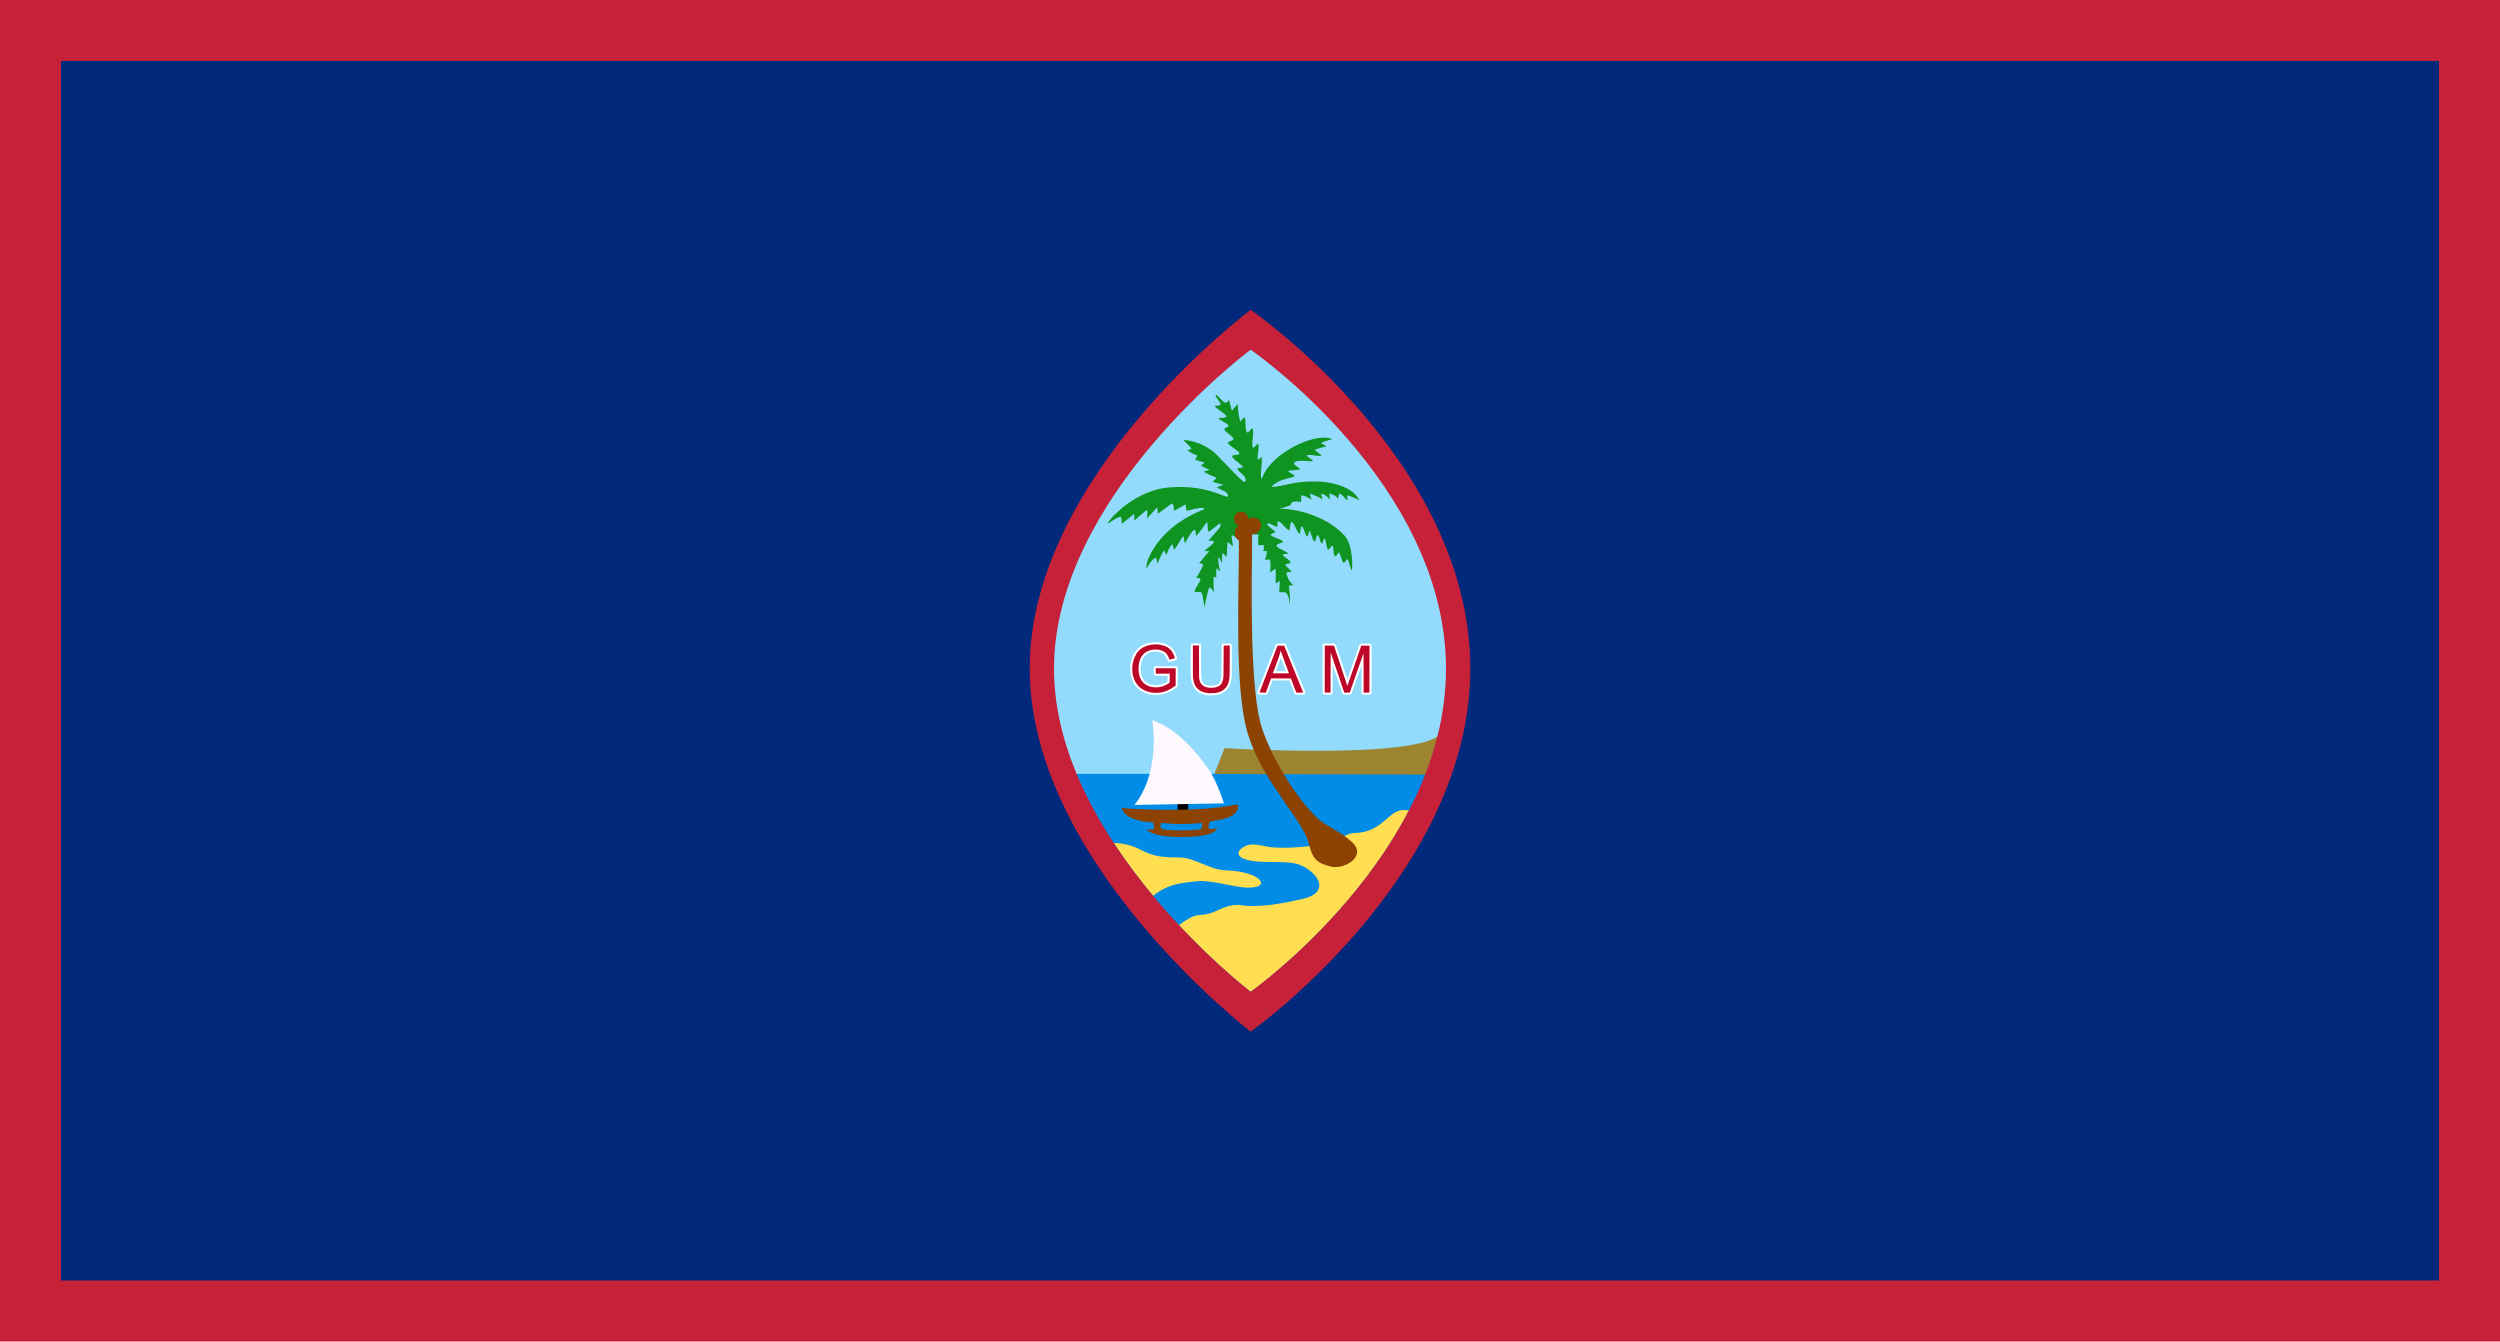
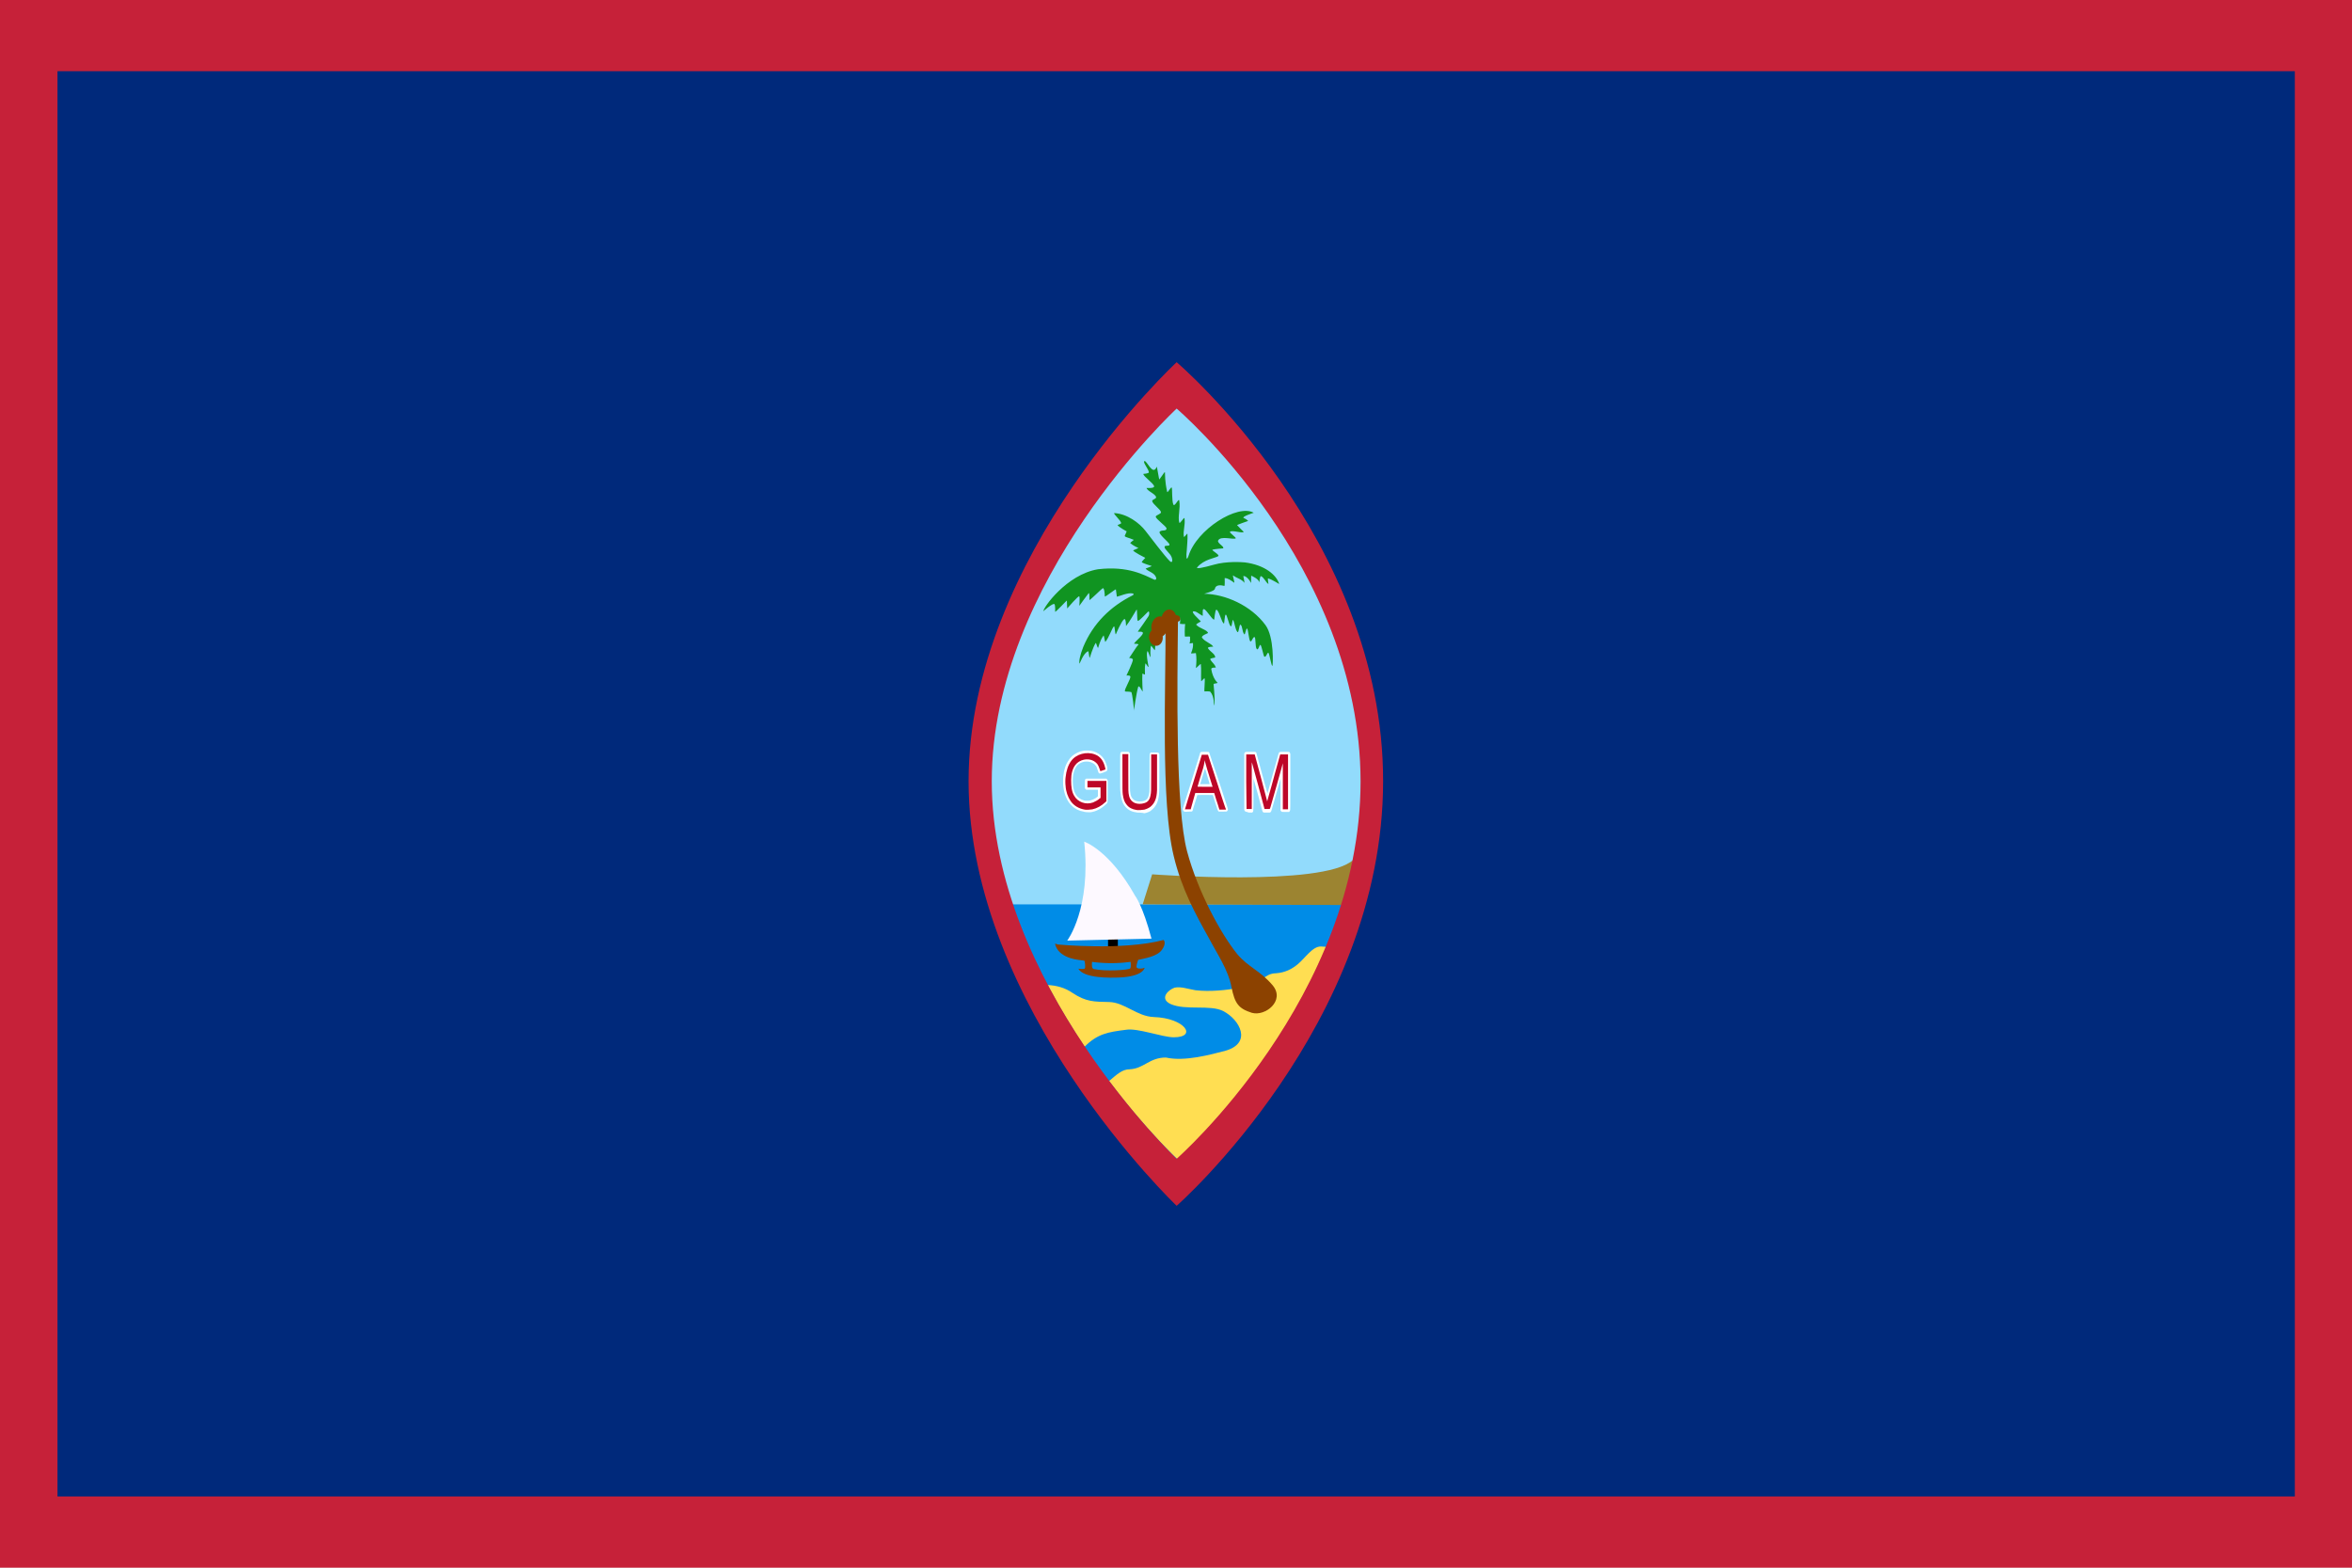
- <svg xmlns="http://www.w3.org/2000/svg" clip-rule="evenodd" fill-rule="evenodd" image-rendering="optimizeQuality" shape-rendering="geometricPrecision" text-rendering="geometricPrecision" viewBox="0 0 216958.34 116416.66">
-   <path d="M0-.005h216958.33V116416.66H0z" fill="#c62139" />
-   <path d="M5291.666 5291.667h206375v105833.331h-206375z" fill="#00297b" />
-   <path d="M108537.167 28617.296s-18122.53 14420.028-18122.53 29399.058c0 14981.029 18122.541 29783.057 18122.541 29783.057s18006.53-13724.025 18006.53-29783.057c0-16057.03-18006.54-29399.058-18006.54-29399.058z" fill="#92dbfc" />
-   <path d="M92419.719 67159.562c4716.233 11327.588 16117.447 20639.81 16117.447 20639.81s11603.943-8844.17 16181.373-20640.687" fill="#008ce7" />
-   <path d="M124781.681 63890.343c-2794.003 1999.002-18515.022 1039-18515.022 1039l-879.002 2238.004 18719.024 57.999c78-306.998 265-672 330-982.002z" fill="#9c8431" />
-   <path d="M96651.642 73153.356c796.01 26.008 1589.01 193.997 2301.011 576 1273 668 2011.001 662.999 3383 683.999 1436.002 21.987 2563.004 1079.003 4115.006 1123.003 2859.004 80 4061.005 1500.001 1838.002 1499.001-1050.002-1.059-3301.004-706.001-4389.006-558.001-1654.002 168-2610 294.002-3834.001 1267.003-1166.001-1400.001-2332.002-2940.004-3414.012-4591.005zm5656.011 7128.008c709.002-485.002 1197.002-864.002 1885.002-885.002 1337.002-41 1793.003-868 3338.005-867 1756.003 322 4136.005-211 5529.007-520.002 2473.004-570 1300.002-2300.004-197-2928.003-1210.002-518.001-3478.004-26.009-4885.006-540.001-1065.002-416-187-1079.001 386-1220.001 578-106 1198.002 85 1917.002 201.999 1284.002 113.001 2897.004-7.011 4025.006-182 2331.002-356.998 2235.001-1041 3360.005-1057.002 821-38 1446.002-281.998 2006-682.001 658.002-439 1343.003-1340.002 2139.004-1304l468.002 20.003c-4916.007 9510.012-13745.019 15753.018-13745.019 15753.018s-2853.004-2184.001-6226.008-5790.005z" fill="#ffde52" />
-   <path d="M113608.667 73315.355c305.001 1180.003 628.002 1581.003 1868.003 1884.001 1224.002 303.001 3094.003-887 1935.004-2042.003-1103.004-1074-2265.005-1349-3253.005-2316.003-1533.002-1520-3636.006-4662.006-4635.006-7633.01-1093.002-3248.003-903.002-12392.016-854.002-17024.022 1.006-54 133-86 148-108 71-102 139 33 28.001-646-29-174-167-354-166-530 1.005-314.002-1084.001 343-1370.003 903-65 128 208.001 493 208.001 565 37 4444.006-441 13218.017 739 17190.024 730.001 2459.003 2062.003 4358.006 3268.005 6115.007 723.001 1126.001 1769.002 2341.003 2084.002 3642.006z" fill="#8c4200" />
-   <g fill-rule="nonzero">
-     <path d="M100086.654 60304.335c-14-2.117-69-8.996-122-16.007-377-46-780-204.999-1075.001-425-420-313-698-814.002-791-1429.003-26.01-172-25.01-615 1-784 74-474.999 248-894.002 498-1200 74-90.001 216-228.002 303-293.002 205-156 470-278.002 749-346 200-50 323-65 563-72 334.001-7.99 569.001 22.013 833.001 110 338 111.002 600.005 291 785.005 537.002 125 165.999 287 534.998 310 705.001 12 92.998-25.001 162-107 196.998-26.001 11.006-156 50.001-290 86-269.004 72.002-307.004 74.002-367.004 23.998-40-33.999-54-60-89-169-16-46-55-139.999-88-207-51-102.999-72-134-141-203-69-69.999-99-90.999-202-141-228-111.001-484.001-149-779.001-113.001-216 26.008-450 114.001-597 225.001-327 246-509.001 732-490 1306.001 25 783 357 1214.002 1040 1351.003 131 26.008 417 26.008 557 0 204-38 503-155.001 672-263.001l61-38v-249l1.01-250.002-539-3.995-539-3.996-34-23.997c-19-13.997-45-40-58-59-24-33-24-38.002-24-331.002 1-293 1-298 25-331 13-18.996 40-45 59-58.001l34-25.003 923 2.117 924 2.117 33 23.997c19 12.99 45 42 59 64l24.001 39.003 2.01 765c2.011 815 0 848-49 907-13.999 17.013-78 69-141 115.002-436 320.998-900 511.998-1377 567-123.001 13.996-481.001 18.996-557.001 7.99zm4829.003 41.003c-483-37.002-848.002-181.002-1114.002-438.002-262-253-392-570-450-1098-17-147-18-302.002-17-1496.004 2.01-1286 3-1334 23-1373 11.002-22.014 37-53.002 57-69l38-28.002 317.001-2.99c306-2.116 319-2.116 364 20.003 28 13.996 56 39.002 71 62l24.001 39.003 4 1380c3.001 1216.003 5.001 1393.001 20 1489.002 40 250 80 343.002 197 460 147 146 300 200.002 590 210 267.002 7.99 450.002-22.013 607.002-99 181-88 263-226.998 325-544.999 23-120.002 23-139.002 32-1501.004 9.001-1543 2.011-1415 85-1478l39-29h330.002c368 1.057 357-1.059 416 76.999l30 39 1.005 1238.001c1.006 1242.003-5 1502.003-38 1736.005-71 497.998-236 812.998-554 1059-107 82.999-151 111-256.001 162.999-161 81-347 136.001-558 166-110 16.007-471.001 27-583.001 18.996zm4322.006-67.001c-14-2.99-45-26.008-70-50-51-51.002-65-98-50-162 18.998-79.002 1583.001-4115.006 1608.001-4147.005 49-66 63-68 429-67 366.001 0 380.001 2.99 430.001 68 12.999 18.998 401.001 958.001 862.002 2089 732 1797.004 837 2062.003 837 2110.004 0 60.999-24 103-81 144-34 23.997-35 23.997-401 22.991h-367l-40-30.998c-51-39-50-35.002-287.002-655-108-283.001-201-523.002-207-533-9-17.992-55-18.997-735-20.003-681.002-1.058-726.002 0-733 17.013-4.002 10-96.002 261.998-205.002 559.998-108 297-206 556.001-218 575.001-11.999 18.997-37 45-55 58.002-33 23.997-39 23.997-363 25.003-181 1.058-340-1.058-354-3.995zm2343.002-2066.003c-15.999-45-404-1083-414-1108-4-11.008-9.001-6.007-17 16.006-18 54.001-415 1113.002-420 1122.001-3 3.995 191 7.99 430 8.996h436.001zm3314.005 2062.003c-46-13.997-96-67-109-116.002-7.002-27.998-9.002-713-4.001-2121.001l7.001-2079.002 28-38c56-73 51-72 552-71 417 1.057 452 2.115 487.002 20.001 20.002 11.007 46.998 35 58.999 53 11.986 17.013 244.999 702 517.001 1520.003 273 818.002 498 1488.002 501 1488.002 2.99 0 235-665.002 516-1477.003 319.002-924 521-1493 538.003-1519 56-81 50.998-80 510-79 390.999 0 408.999 1.058 446 22.013 21.009 11.985 49.999 40 65 61l26.01 40-2.99 2091.003c-3.995 1971-5.001 2093.001-22.992 2125.002-10.002 17.992-36.002 46.998-58.002 63l-39 29.998-319-1.058c-316 0-319 0-353-25.003-18.997-12.99-45-39.002-58.002-58.002l-25.003-33.999-2.99-1200.002-2.99-1199-55.999 158.999c-31 88-221.001 632-422.002 1209-353 1011.003-368 1052.003-409 1094.003-25.002 26.01-56 46-77 50.001-20.003 3.995-153.002 6.985-297 6.985-251-1.058-264-2.117-309-25.003-26.009-12.99-57.002-39-69-56.999-12.013-17.992-207-581.002-433.002-1251.001-226-669.002-415-1217.002-419-1217.002-5 0-8.998 542.002-10.998 1206-2.011 1351.003 4 1252.004-80 1308.003l-43 28.001-298 1.058c-164.002 1.06-313.002-2.99-331.002-8.996z" fill="#fff" />
-     <path d="M100058.654 60119.336c-542-62-1030-302.001-1324.001-652-248-294-408-682-461-1118.003-17-143.999-16-484 2.01-621.998 62-475.002 250-918.002 519-1223.003 459-521 1412-731.003 2186.001-481 488 156.999 778 454.999 943 966 23 71 40 131 38 134-6.001 3.996-422 117.002-453 123-18 2.99-27-13.997-54-93.999-77-226.002-194-414.001-324-518.001-284-226-684-309-1153-238.001-300 46-598 200.002-769 398-257.001 297.003-384.001 661-400.001 1142.003-15 476 71 839 270 1139 323 488 1075 706.002 1744.001 506 214-64 447-174.997 611-292l75.999-53.998 1.006-385v-386.002l-604.005-1.058-605-1.058 1.01-236.001v-236l864 2.116 864.001 1.059-2.011 752.001-1.006 752-95 70c-389 286.002-779.004 459.003-1196.004 533.001-154 27.001-522 37-678 18.997zm4787.003 36.999c-392-43-697.002-169-913.002-379-197-191-310-428-369-772.998-42-248.003-45-376.003-43-1696.005l2.01-1293.001 265.001 1.059h264l2.011 1379c2.011 1467.002 1.006 1443.002 57 1664.004 71 282 281 491 581.002 578 240 70 564 71 837 2.99 324-81 498-255 586-585.001 68-253 67.002-229 74-1690.002l7.002-1345.001 265 1.058h264l-3 1247c-1.005 718-7.001 1317.001-14 1413.003-45 632-209 974-592 1233-151 103-356 181-582 223-98 17.992-576.001 31.001-688.001 18.997zm4474.006-113.998c12.999-33.002 366-948.002 785-2034.004l763.002-1974.002 286-2.117 287-2.99 822.001 2020.003c452 1111.002 825.001 2029.003 829.001 2040.004 7.001 18.998-11.001 20.003-292 20.003l-300-1.058-52-135.001c-29-74-134-351-235-614l-183.002-478.003-862-3.995-862.002-5-224 616-224 616.001-281-1.059h-280zm2534.002-1625.003c-3-11.007-121-326-261-700.001-140-374-298-808-350-966.002-52-157-97-288-99-291-3-2.99-23 66-44 153.001-69 289-135 487-381 1137.003-133 354.999-246 654-250 664.998-8.002 18.997 30 20.003 691 21.008 660 1.06 699 0 694-18.997zm3112.005-354l4-2039.001 400 3.995 399 3.995 540 1625.003c297 893 557.001 1680.002 577.001 1749.003 21.008 68 40 121.999 43 119.999 2.117-2.99 69.001-196.001 148-430.001 80.003-233 350.002-1017.001 601.002-1742.003l457.002-1318.001 358-2.116 358-2.117-3.995 2038.002-3.995 2039.004-253-1.058h-253l2.99-1713.003c2.115-942.002-1.06-1707.003-7.013-1701.002-5 6.006-256 718-557.001 1582.003-300.998 864-568 1629-593 1700l-46 129.002h-477.999l-582.002-1726.003c-320-949-586-1733.003-591-1743.002-5-8.996-10.999 767.001-12.999 1725.003l-4 1741.001h-253l-253-1.058z" fill="#bd0728" />
+ <svg xmlns="http://www.w3.org/2000/svg" version="1.1" id="Layer_1" text-rendering="geometricPrecision" shape-rendering="geometricPrecision" image-rendering="optimizeQuality" x="0px" y="0px" viewBox="0 0 720 480" style="enable-background:new 0 0 720 480;" xml:space="preserve">
+   <g>
+     <path style="fill-rule:evenodd;clip-rule:evenodd;fill:#C62139;" d="M0,0h720v480H0V0z" />
+     <path style="fill-rule:evenodd;clip-rule:evenodd;fill:#00297B;" d="M17.6,21.8h684.9v436.4H17.6V21.8z" />
+     <path style="fill-rule:evenodd;clip-rule:evenodd;fill:#92DBFC;" d="M360.2,118c0,0-60.1,59.5-60.1,121.2   c0,61.8,60.1,122.8,60.1,122.8S420,305.4,420,239.2C419.9,173,360.2,118,360.2,118L360.2,118z" />
+     <path style="fill-rule:evenodd;clip-rule:evenodd;fill:#008CE7;" d="M306.7,276.9c15.7,46.7,53.5,85.1,53.5,85.1   s38.5-36.5,53.7-85.1" />
+     <path style="fill-rule:evenodd;clip-rule:evenodd;fill:#9C8431;" d="M414.1,263.4c-9.3,8.2-61.4,4.3-61.4,4.3l-2.9,9.2l62.1,0.2   c0.3-1.3,0.9-2.8,1.1-4L414.1,263.4z" />
+     <path style="fill-rule:evenodd;clip-rule:evenodd;fill:#FFDE52;" d="M320.7,301.6c2.6,0.1,5.3,0.8,7.6,2.4   c4.2,2.8,6.7,2.7,11.2,2.8c4.8,0.1,8.5,4.4,13.7,4.6c9.5,0.3,13.5,6.2,6.1,6.2c-3.5,0-11-2.9-14.6-2.3c-5.5,0.7-8.7,1.2-12.7,5.2   C328.2,314.8,324.3,308.4,320.7,301.6L320.7,301.6z M339.5,331c2.4-2,4-3.6,6.3-3.6c4.4-0.2,6-3.6,11.1-3.6   c5.8,1.3,13.7-0.9,18.3-2.1c8.2-2.4,4.3-9.5-0.7-12.1c-4-2.1-11.5-0.1-16.2-2.2c-3.5-1.7-0.6-4.4,1.3-5c1.9-0.4,4,0.4,6.4,0.8   c4.3,0.5,9.6,0,13.4-0.8c7.7-1.5,7.4-4.3,11.2-4.4c2.7-0.2,4.8-1.2,6.7-2.8c2.2-1.8,4.5-5.5,7.1-5.4l1.6,0.1   c-16.3,39.2-45.6,65-45.6,65S350.7,345.9,339.5,331L339.5,331z" />
+     <path style="fill-rule:evenodd;clip-rule:evenodd;fill:#8C4200;" d="M377,302.3c1,4.9,2.1,6.5,6.2,7.8c4.1,1.2,10.3-3.7,6.4-8.4   c-3.7-4.4-7.5-5.6-10.8-9.5c-5.1-6.3-12.1-19.2-15.4-31.5c-3.6-13.4-3-51.1-2.8-70.2c0-0.2,0.4-0.4,0.5-0.4   c0.2-0.4,0.5,0.1,0.1-2.7c-0.1-0.7-0.6-1.5-0.6-2.2c0-1.3-3.6,1.4-4.5,3.7c-0.2,0.5,0.7,2,0.7,2.3c0.1,18.3-1.5,54.5,2.5,70.9   c2.4,10.1,6.8,18,10.8,25.2C372.5,291.9,376,296.9,377,302.3L377,302.3z" />
+     <g>
+       <path style="fill:#FFFFFF;" d="M332.1,248.6c0,0-0.2,0-0.4-0.1c-1.3-0.2-2.6-0.8-3.6-1.8c-1.4-1.3-2.3-3.4-2.6-5.9    c-0.1-0.7-0.1-2.5,0-3.2c0.2-2,0.8-3.7,1.7-4.9c0.2-0.4,0.7-0.9,1-1.2c0.7-0.6,1.6-1.1,2.5-1.4c0.7-0.2,1.1-0.3,1.9-0.3    c1.1,0,1.9,0.1,2.8,0.5c1.1,0.5,2,1.2,2.6,2.2c0.4,0.7,1,2.2,1,2.9c0,0.4-0.1,0.7-0.4,0.8c-0.1,0-0.5,0.2-1,0.4    c-0.9,0.3-1,0.3-1.2,0.1c-0.1-0.1-0.2-0.2-0.3-0.7c-0.1-0.2-0.2-0.6-0.3-0.9c-0.2-0.4-0.2-0.6-0.5-0.8c-0.2-0.3-0.3-0.4-0.7-0.6    c-0.8-0.5-1.6-0.6-2.6-0.5c-0.7,0.1-1.5,0.5-2,0.9c-1.1,1-1.7,3-1.6,5.4c0.1,3.2,1.2,5,3.5,5.6c0.4,0.1,1.4,0.1,1.8,0    c0.7-0.2,1.7-0.6,2.2-1.1l0.2-0.2v-1v-1h-1.8h-1.8l-0.1-0.1c-0.1-0.1-0.1-0.2-0.2-0.2c-0.1-0.1-0.1-0.2-0.1-1.4s0-1.2,0.1-1.4    c0-0.1,0.1-0.2,0.2-0.2l0.1-0.1h3.1h3.1l0.1,0.1c0.1,0.1,0.1,0.2,0.2,0.3l0.1,0.2v3.2c0,3.4,0,3.5-0.2,3.7c0,0.1-0.3,0.3-0.5,0.5    c-1.4,1.3-3,2.1-4.6,2.3C333.6,248.7,332.4,248.7,332.1,248.6L332.1,248.6z M348.2,248.8c-1.6-0.2-2.8-0.7-3.7-1.8    c-0.9-1-1.3-2.4-1.5-4.5c-0.1-0.6-0.1-1.2-0.1-6.2c0-5.3,0-5.5,0.1-5.7c0-0.1,0.1-0.2,0.2-0.3l0.1-0.1h1.1c1,0,1.1,0,1.2,0.1    s0.2,0.2,0.2,0.3l0.1,0.2v5.7c0,5,0,5.7,0.1,6.1c0.1,1,0.3,1.4,0.7,1.9c0.5,0.6,1,0.8,2,0.9c0.9,0,1.5-0.1,2-0.4    c0.6-0.4,0.9-0.9,1.1-2.2c0.1-0.5,0.1-0.6,0.1-6.2c0-6.4,0-5.8,0.3-6.1l0.1-0.1h1.1c1.2,0,1.2,0,1.4,0.3l0.1,0.2v5.1    c0,5.1,0,6.2-0.1,7.2c-0.2,2.1-0.8,3.4-1.8,4.4c-0.4,0.3-0.5,0.5-0.8,0.7c-0.5,0.3-1.2,0.6-1.9,0.7    C349.7,248.8,348.5,248.8,348.2,248.8L348.2,248.8z M362.5,248.5c0,0-0.1-0.1-0.2-0.2c-0.2-0.2-0.2-0.4-0.2-0.7    c0.1-0.3,5.3-17,5.3-17.1c0.2-0.3,0.2-0.3,1.4-0.3c1.2,0,1.3,0,1.4,0.3c0,0.1,1.3,3.9,2.9,8.6c2.4,7.4,2.8,8.5,2.8,8.7    c0,0.3-0.1,0.4-0.3,0.6c-0.1,0.1-0.1,0.1-1.3,0.1h-1.2l-0.1-0.1c-0.2-0.2-0.2-0.1-1-2.7c-0.4-1.2-0.7-2.2-0.7-2.2    c0-0.1-0.2-0.1-2.4-0.1c-2.3,0-2.4,0-2.4,0.1c0,0-0.3,1.1-0.7,2.3c-0.4,1.2-0.7,2.3-0.7,2.4c0,0.1-0.1,0.2-0.2,0.2    c-0.1,0.1-0.1,0.1-1.2,0.1C363.1,248.6,362.6,248.5,362.5,248.5L362.5,248.5z M370.3,240c-0.1-0.2-1.3-4.5-1.4-4.6    c0,0,0,0-0.1,0.1c-0.1,0.2-1.4,4.6-1.4,4.6s0.6,0,1.4,0h1.4L370.3,240z M381.3,248.5c-0.2-0.1-0.3-0.3-0.4-0.5c0-0.1,0-2.9,0-8.7    v-8.6l0.1-0.2c0.2-0.3,0.2-0.3,1.8-0.3c1.4,0,1.5,0,1.6,0.1c0.1,0,0.2,0.1,0.2,0.2c0,0.1,0.8,2.9,1.7,6.3c0.9,3.4,1.7,6.1,1.7,6.1    s0.8-2.7,1.7-6.1c1.1-3.8,1.7-6.2,1.8-6.3c0.2-0.3,0.2-0.3,1.7-0.3c1.3,0,1.4,0,1.5,0.1c0.1,0,0.2,0.2,0.2,0.3l0.1,0.2v8.6    c0,8.1,0,8.6-0.1,8.8c0,0.1-0.1,0.2-0.2,0.3l-0.1,0.1h-1.1c-1,0-1.1,0-1.2-0.1s-0.1-0.2-0.2-0.2l-0.1-0.1v-4.9v-4.9l-0.2,0.7    c-0.1,0.4-0.7,2.6-1.4,5c-1.2,4.2-1.2,4.3-1.4,4.5c-0.1,0.1-0.2,0.2-0.3,0.2c-0.1,0-0.5,0-1,0c-0.8,0-0.9,0-1-0.1    s-0.2-0.2-0.2-0.2c0-0.1-0.7-2.4-1.4-5.2c-0.8-2.8-1.4-5-1.4-5s0,2.2,0,5c0,5.6,0,5.2-0.3,5.4l-0.1,0.1h-1    C381.8,248.6,381.4,248.5,381.3,248.5L381.3,248.5z" />
+       <path style="fill:#BD0728;" d="M332.1,247.9c-1.8-0.3-3.4-1.2-4.4-2.7c-0.8-1.2-1.4-2.8-1.5-4.6c-0.1-0.6-0.1-2,0-2.6    c0.2-2,0.8-3.8,1.7-5c1.5-2.1,4.7-3,7.3-2c1.6,0.6,2.6,1.9,3.1,4c0.1,0.3,0.1,0.5,0.1,0.6c0,0-1.4,0.5-1.5,0.5s-0.1-0.1-0.2-0.4    c-0.3-0.9-0.6-1.7-1.1-2.1c-0.9-0.9-2.3-1.3-3.8-1c-1,0.2-2,0.8-2.6,1.6c-0.9,1.2-1.3,2.7-1.3,4.7s0.2,3.5,0.9,4.7    c1.1,2,3.6,2.9,5.8,2.1c0.7-0.3,1.5-0.7,2-1.2l0.3-0.2v-1.6v-1.6h-2h-2v-1v-1h2.9h2.9v3.1v3.1l-0.3,0.3c-1.3,1.2-2.6,1.9-4,2.2    C333.8,247.9,332.6,248,332.1,247.9L332.1,247.9z M347.9,248c-1.3-0.2-2.3-0.7-3-1.6c-0.7-0.8-1-1.8-1.2-3.2c-0.1-1-0.1-1.6-0.1-7    v-5.3h0.9h0.9v5.7c0,6,0,5.9,0.2,6.9c0.2,1.2,0.9,2,1.9,2.4c0.8,0.3,1.9,0.3,2.8,0c1.1-0.3,1.7-1.1,1.9-2.4c0.2-1,0.2-0.9,0.2-7    V231h0.9h0.9v5.1c0,3,0,5.4,0,5.8c-0.1,2.6-0.7,4-2,5.1c-0.5,0.4-1.2,0.7-1.9,0.9C349.9,248,348.3,248.1,347.9,248L347.9,248z     M362.8,247.6c0-0.1,1.2-3.9,2.6-8.4l2.5-8.1h0.9h1l2.7,8.3c1.5,4.6,2.7,8.4,2.8,8.4c0,0.1,0,0.1-1,0.1h-1l-0.2-0.6    c-0.1-0.3-0.4-1.4-0.8-2.5l-0.6-2h-2.9h-2.9l-0.7,2.5l-0.7,2.5h-0.9h-0.9L362.8,247.6z M371.2,240.9c0,0-0.4-1.3-0.9-2.9    c-0.5-1.5-1-3.3-1.2-4c-0.2-0.6-0.3-1.2-0.3-1.2s-0.1,0.3-0.1,0.6c-0.2,1.2-0.4,2-1.3,4.7c-0.4,1.5-0.8,2.7-0.8,2.7    c0,0.1,0.1,0.1,2.3,0.1C371.1,240.9,371.2,240.9,371.2,240.9L371.2,240.9z M381.5,239.4V231h1.3h1.3l1.8,6.7    c1,3.7,1.8,6.9,1.9,7.2s0.1,0.5,0.1,0.5s0.2-0.8,0.5-1.8s1.2-4.2,2-7.2l1.5-5.4h1.2h1.2v8.4v8.4h-0.8h-0.8v-7.1c0-3.9,0-7,0-7    s-0.8,3-1.8,6.5c-1,3.6-1.9,6.7-2,7l-0.2,0.5h-1.6l-1.9-7.1c-1.1-3.9-1.9-7.1-2-7.2c0,0,0,3.2,0,7.1v7.2h-0.8h-0.8L381.5,239.4z" />
+     </g>
+     <path style="fill-rule:evenodd;clip-rule:evenodd;fill:#109421;" d="M322.8,185c0.3,0.4,0.2,2.3,0.2,2.3c0.2,0.2,3.6-3.6,3.6-3.4   c0,0.8,0.1,2.4,0.1,2.4s3.5-4.1,3.7-3.7c0.2,0.5,0,2.9,0,2.9s2.3-3.2,2.8-3.8c0.3-0.4,0.3,0.5,0.3,2c0,0.3,3.8-3.5,4.1-3.6   c0.5-0.1,0.6,2,0.6,2.5c0,0.4,3.5-2.5,3.4-2.1l0.3,2.2c1-0.2,3.3-1.3,4.8-1c0.5,0.1,0.4,0.4,0,0.6c-6.8,3.4-12.1,8.6-15.1,15.8   c-1,2.5-1.4,4.6-1.1,5.1c0,0,1.2-3.3,2.6-3.8c0.2-0.1,0.3,2.1,0.5,2c0,0,1-3.3,1.8-4.5c0.2-0.3,0.5,1.7,0.8,1.4   c0,0,0.5-2.2,1.6-3.7c0.2-0.2,0.4,2.1,0.6,1.9c1.1-1.3,2.1-4.4,2.6-4.7c0.3-0.3,0.3,2.6,0.6,2.4c0,0,1.6-3.9,2.5-4.6   c0.6-0.5,0.6,2.1,0.6,2.1c1.2-1.5,2.5-3.9,3.2-5c0.3-0.5,0.1,3.2,0.4,3.4c0.4,0.2,3-2.8,3.3-2.9c0.2,0,0.4,0.9-0.1,1.6   c0,0.1-3.2,4.6-3.2,4.6c0.6,0.1,0.9-0.1,1.3,0.1c1.3,0.4-2.5,3.1-2.4,3.6c0,0,1.8,0,1.2,0.4c-0.4,0.3-2.8,4.2-2.8,4   c0-0.1,1.2,0,1.2,0.5c0,0.8-2,4.9-2,4.9c-0.1-0.1,1.1-0.2,1.2,0.2c0.3,0.7-2,4.1-1.6,4.6c0.1,0.1,1.3,0,1.9,0.2   c0.3,0.1,1,6,0.8,5.8c0-0.1,0.8-5.6,1.3-7.3c0.3-1,1.3,1.5,1.4,1.3c0,0-0.2-3.6-0.1-5.3c0-0.5,0.8,0.5,0.8,0c0-1-0.1-2.1,0.1-3.1   c0.1-0.7,0.8,1.3,1,0.8c0,0-0.8-3.6-0.4-4.6c0.2-0.7,0.7,1.6,1,1.7c0,0-0.2-2.8,0.2-3.5l1.1,1.4c0.2-0.4,0.2-4.8,0.4-5.2   c0.2-0.3,1.3,1.6,1.4,1.3s-0.5-3.5-0.3-3.8c0.2-0.4,1.4,0.9,1.4,0.9c0.5-0.6,0.5-2.1,0.7-2.7c0.6-1.5,3.7-1.7,4.1-0.6   c0.2,0.5,0.1,1.2,0,2c0,0,1.6,0.2,1.6,0c0,0-0.2,1.8-0.1,3.8c0,0.3,1.6-0.1,1.6,0.2c0.1,1.9-0.2,2-0.2,2c0,0.1,1.1-0.2,1.1-0.1   c0.1,0.9-0.1,2-0.6,3.1c-0.1,0.2,1.5-0.1,1.5,0c0.2,1.4,0.2,2.5,0,4.5c0,0.2,1.5-1.4,1.5-1.2c0.2,1.7,0,3.5,0.1,5.2   c0,0.4,1-1.2,1.1-0.7s-0.2,3.8-0.1,3.9c0,0,1.6-0.1,1.8,0.1c1.3,1.5,1.1,4.2,1.1,4.2c0.4-0.3,0.2-3.5-0.1-6.5   c0-0.3,1.3-0.2,1.2-0.5c0,0-1.4-1.1-1.9-4.1c-0.1-0.6,1.4-0.5,1.4-0.5c-0.4-1.2-1.1-1.4-1.7-2.5c-0.2-0.4,1.5-0.5,1.5-0.6   c0-1.1-1.5-1.7-2.2-2.8c-0.3-0.5,1.6-0.5,1.6-0.5c-0.6-1-2.4-1.4-3.4-2.7c-0.5-0.7,1.9-1.4,1.8-1.5c-0.3-1-2.5-1.3-3.6-2.5   c-0.2-0.2,1.4-1,1.4-1c-0.2-0.4-3.8-3.4-1.9-3.1c0.8,0.1,2.3,1.5,2.5,1.3c0,0-0.1-1.7,0.1-1.9c0.6-0.8,2.7,3.3,3.4,3.1   c0,0,0.3-2.9,0.6-3c0.8-0.2,1.7,4.2,2.4,4.2c0.1,0,0.2-2.6,0.5-2.7c0.4-0.2,0.9,2.9,1.5,3.5c0.5,0.6,0.5-2.4,0.8-1.8   c0.5,0.9,0.6,2.8,1.3,3.6c0.5,0.5,0.5-2.6,1-2.2c0.6,0.5,0.4,2.1,1.1,2.9c0.3,0.4,0.5-2.1,0.9-1.7c0.3,0.3,0.5,3.3,0.9,3.8   c0.4,0.6,0.9-1.6,1.4-1.2c0.3,0.3,0.2,2.9,0.5,3.4c0.6,1.2,0.9-1.4,1.3-1c0.3,0.3,0.9,3.3,1.1,3.5c0.6,0.5,0.9-1.4,1.3-1.1   c0.3,0.2,0.9,4.1,1.2,4c0.2-0.1,0.6-8.8-2.1-12.5c-4.4-6-12.3-9.5-18.8-9.6c0,0,3.2-0.8,3.3-1.5c0.2-1.3,1.8-1.2,2.9-0.9   c0.2,0.1,0.1-2.4,0.1-2.4c1,0,1.9,0.7,2.9,1.4c0.3,0.2-0.6-2.4-0.3-2.2c1.2,0.9,2.6,1.1,3.4,2.2c0.2,0.3-0.3-2-0.3-2   c0.6-0.2,1.8,0.9,2.3,2c0.2,0.5,0-2.7,0.2-2.1c0,0,2.2,0.9,2.4,2c0,0,0.2-2,0.5-1.9c0.9,0.3,1.6,2.1,2.3,2.4c0,0-0.3-1.8-0.1-1.7   c1.6,0.5,3.4,1.8,3.4,1.7c-0.9-2.8-4.4-5.8-10.5-6.6c-1.1-0.1-5.7-0.4-9.5,0.7c-3.2,0.9-5.6,1.4-5.1,0.8c2.1-2.5,5.5-2.8,6.4-3.4   c0.7-0.4-2.2-1.8-1.7-2c0.6-0.2,3.2-0.4,3.2-0.4c0.6-0.5-1.9-1.6-1.5-2.4c0.7-1.6,5-0.1,5.4-0.7c0.1-0.2-1.9-1.7-1.8-1.9   c0.3-0.8,4.2,0.6,4.2-0.1c0,0-1.2-1.1-2-2c-0.1-0.1,3.4-1.3,3.4-1.3c-0.1-0.1-0.6-0.6-1.4-0.9c-0.7-0.4,3.1-1.6,3.1-1.6   c-4.9-2.8-17.5,5.1-20,13.3c-0.7,1.9-0.7-0.2-0.5-1.8c0.1-1.8,0.3-3.3,0.2-5c0-0.5-1,1.3-1.1,0.8c-0.3-1.7,0.5-3.6,0.2-5.6   c-0.1-0.6-1.4,1.9-1.6,1.3c-0.5-1.8,0.4-4.3,0-6.7c-0.1-1-1.4,2-1.8,1.2c-0.5-1-0.3-4.7-0.5-5.2c-0.2-0.4-1.3,1.8-1.4,1.3   c-1.5-6.7,0.5-7.6-2.4-3.8c-0.1,0.1-0.7-4-0.8-3.9c-1.2,3.1-3.1-2.2-3.8-1.7c-0.5,0.4,1.3,2.4,1.4,3.4c0,0.4-1.7,0.5-1.7,0.5   c0,0.8,3.2,2.9,3.3,3.8c0.1,0.7-2.3,0.5-2.3,0.5c0.1,0.9,2.7,1.8,2.9,2.8c0.1,0.6-1.2,0.7-1.2,1.2c0.1,0.9,2.6,2.6,2.7,3.4   c0.1,0.6-1.6,0.9-1.6,1.4c0,0.7,3.3,3,3.3,3.6c0,0.9-1.3,0.4-2,0.9c-0.9,0.6,2.8,3.3,2.9,4s-1.4,0.1-1.5,0.7   c-0.1,0.8,1.8,2,2.2,3.3c0.4,1.3,0,1.7-0.6,1.1c-1.2-1.1-6.1-7.5-7.4-9.2c-1.9-2.5-5.7-5.3-9.6-5.5c-0.4,0.2,2.1,2.3,2.1,3.1   c0,0.2-1.1,0.5-1.1,0.6c0.7,0.8,2.8,1.9,2.8,1.9l-0.6,1.4c0.1,0.4,1.2,0.5,2.8,1.2c0,0-1.2,0.9-1.1,1c0.9,0.8,2.5,1.5,2.5,1.5   l-1.6,0.7c-0.1,0.4,3.7,2.3,3.7,2.3s-1.2,1.3-1.1,1.3c0.3,0.4,3.1,1.2,3.1,1.2c0,0.1-2,0.8-1.9,0.8c0.7,0.9,2.7,1.2,3.2,2.7   c0,0,0.3,0.8-0.5,0.7c-3.1-1.4-8-4.3-17.3-3.2c-9.6,1.6-16.9,11.9-16.7,12.9C319,187.4,322.5,184.4,322.8,185L322.8,185z" />
+     <g transform="translate(201503.018 49556.295)">
+       <ellipse transform="matrix(0.9942 -0.1076 0.1076 0.9942 4143.411 -21929.971)" style="fill-rule:evenodd;clip-rule:evenodd;fill:#8C4200;" cx="-201148" cy="-49361" rx="2.1" ry="2.6" />
+       <ellipse transform="matrix(0.1076 -0.9942 0.9942 0.1076 -130420.547 -244032.875)" style="fill-rule:evenodd;clip-rule:evenodd;fill:#8C4200;" cx="-201144.8" cy="-49367.8" rx="3" ry="2.3" />
+       <ellipse transform="matrix(0.1076 -0.9942 0.9942 0.1076 -130425.398 -244033.594)" style="fill-rule:evenodd;clip-rule:evenodd;fill:#8C4200;" cx="-201147.6" cy="-49365.5" rx="3.2" ry="2.5" />
+     </g>
+     <path style="fill-rule:evenodd;clip-rule:evenodd;" d="M339.2,287.4h3v2.8h-3V287.4z" />
+     <path style="fill-rule:evenodd;clip-rule:evenodd;fill:#8C4200;" d="M323.9,289.2c0,0,20,1.9,32.3-1.4c0,0,1,0.9-0.5,3   s-5.2,2.6-7.3,3.1c0,0-0.5,1.4-0.5,2.1s1.3,0.6,1.9,0.5l0.6-0.2c0,0-0.3,2.7-7.9,3c-2.5,0.1-10.7,0.3-12.4-2.7c0,0,1.5,0.2,1.9,0   s0.1-2.1,0-2.4s-5.3,0-8-3.1c-0.7-0.9-1-1.8-1-2.2C323.1,289,323.9,289.2,323.9,289.2z M334.3,294.5c0,0,5.5,0.9,11.8,0   c0,0,0.2,1.5-0.1,2s-7.6,1-11.2,0.2C334.2,296.5,334.2,295.6,334.3,294.5z" />
+     <path style="fill-rule:evenodd;clip-rule:evenodd;fill:#FDF9FF;" d="M326.7,288c0,0,7.4-9.8,5.2-30.3c0,0,7.7,2.5,15.6,16.6   c0,0,2.3,2.9,5,13.1L326.7,288z" />
+     <path style="fill-rule:evenodd;clip-rule:evenodd;fill:#C62139;" d="M360.2,110.9c0,0-63.7,58.9-63.7,128.3s63.7,130,63.7,130   s63.2-55.5,63.2-130C423.5,164.7,360.2,110.9,360.2,110.9L360.2,110.9z M360.2,125.1c0,0-56.6,52.4-56.6,114.1   c0,61.8,56.6,115.6,56.6,115.6s56.3-49.4,56.3-115.6C416.4,173,360.2,125.1,360.2,125.1L360.2,125.1z" />
  </g>
-   <path d="M97273.642 44871.316c77 106.001 66 563.001 66 563.001 63 38 1085.01-870.001 1085.01-829.001 1 191.001 24 585.001 24 585.001s1058.001-1006.001 1102.001-900.001c49 119-4 702.001-4 702.001s704-776.001 833-916.001c93.001-100 78.001 126 87.001 491 2.01 65 1153.998-850 1223.998-866 149-32 195 475 187 602-6 94 1063.002-610 1016.002-517l79 541c298-41 1008.001-306 1435.001-237 137 22 130 91 8.001 141-2058.002 833.001-3641.002 2089.002-4563.002 3839.005-314 596-410 1116.001-327 1247.001 0 0 370-796 787-921 56-16 93 510 150 480 0 0 316-798.002 544-1092.002 61-79 163 419.001 228 345.001 0 0 164-534.001 484.999-906.001 46-53 129 505 180 458 333.001-307 646.001-1077 771.001-1134 87-68 102 640 185 579 0 0 475.002-954.002 759.002-1127.002 182-112 175 521 175 521 362-357 761-949 950-1206 87.002-118 39 780 132 815 119 46 899.002-688 987.002-703 58-10.002 126 209-26 385-12.002 13.999-964.001 1112.001-964.001 1112.001 185 35 257-17 390 18 395 104-740.001 755.001-721.001 877.001 0 0 547-10.002 364 96-132 77-855 1008-855 975.002 0-17 363 8 361 112-3 193-601 1188-607 1182-33-33 321-43 369 55 88 181.002-614.001 986.002-477.001 1123.002 18.999 19 401 6.001 571 44 82 18 312 1462.002 254 1404.002-12.997-13.999 246.002-1354.001 403.002-1762.002 96-247 403 373 428 318-12.999 0-62-881.001-19-1282.001 12-112 233 117 230 10.002-8-243.002-28-503.002 22-740.002 38-179 226 323 299.001 188 0 0-228-872-133-1118 63-162.002 215 392 315 414 0 0-56-678.002 49-853.002l317 340.001c69-109 56-1165.001 120-1264.001 53-83 382.001 396 431.001 321 44-68-139-852.002-98-914.002 58-89 419.001 218 426 212.001 147-148 142.001-517.001 204.001-654.001 166-371 1118.001-419 1230.001-155 55.001 128 17 293-5 492 9.001 8.001 477 42 481 6.001 0 0-56 437-23 918.002 5 64 475-16 481 48 43 453-61 495-61 495 4 33 317.001-48 322.001-12.999 34 221-37 490-177 749-21 37.002 448-36 455 7.002 57 340 68 610.001 9.001 1090.001-5 39 459.001-339 466.001-300 70 404-10.999 840 31 1258.001 10.001 97.001 307-289 334-177 27 110-66 910.001-21 955.001 0 0 497.001-25 541.001 17 394.001 370 319 1016.001 319 1016.001 108-80 67.001-858-42-1570.002-12-75 382.001-46 370.001-116 0 0-432-260-574-984.002-30.001-155 417-123 417-123-124-285-342-339-527.001-613-60-90 464-131 464-157 1.006-273-442-403-671-687-98-121 478-127.002 478-127.002-169-235-726-338-1010-649-155-169 565-335 556-364-79-249-756-327-1084.002-608.002-68-58 428.001-254 428.001-254-50-106-1131.001-817-581-752 232 28 703 358 740 308 0 0-20-415 28-465 181-188.002 805.001 798 1017.001 758 0 0 78-706 174.001-725 228-43 506 1028 731 1028 30 0 47-619 163-653 131.001-38 278.001 694 444.001 856.001 154.001 149 156.001-572.001 246.001-435.001 153 221 190 682.001 399 885.002 136 132 161-636.002 312-533.002 175 119.001 134 517.002 331.001 713.002 94 93 157-507 264-419 95 77 159 811 261.001 927 130 148 280-387 415-302 97 62 74 697 164 833 184 282.002 280.002-341 402.001-245 85 65 269 795.002 346.001 853.002 171 130 265-332 395-267 94 46 284 986 362 962 51-15.999 177-2142.002-641.002-3039.004-1333-1462.002-3720.003-2306.002-5668.005-2327.002 0 0 979.001-195 1005-357 52.001-323 538.002-285 877.002-211 60 12.999 28-571.002 36-574.002 303-7 574.001 172 864.001 348 90 55-183-585-87-530 372 215 786 278 1037.001 539 66 69.002-76-493-76-493 186-45 553.001 223 697.001 474 70 124.002-4-655 51-517 0 0 648 220 718 493 0 0 53.002-494 140-468 260.001 68 488.003 507 691.002 570 0 0-84-440-17.992-423 488 123 1018.001 425 1017.001 423-275-688-1318.002-1409.001-3153.004-1602.002-337-34.999-1704.002-91-2863.004 178.002-950 220-1700.002 345-1546.002 195 628.002-615.002 1643.002-690.002 1922.003-833.002 200-102-673-439-500-487 172-41 952-106 952-106 169-132-567-390.001-457-582.002 220-385 1521.002-35 1632.003-181 36-49-559.002-401-534.002-453 95-195 1253.002 144 1280.002-26 0 0-351-262-601-477.001-30-26 1034-312 1034-312-20-20-182-134-426-229-223-87 934.002-388 934.002-388-1466.002-670.002-5271.008 1236-6026.008 3214.003-196 472-202-41-161-441.001 39-430 93-807 47-1202.002-14-117-311 311.001-331 197.001-76-420 149-881.001 46-1347.001-34-157-428.002 463-480.002 306-144-431 108-1037.002 6.001-1631.002-40-232-413 497-538 289-146-241-82-1134.002-151-1269.002-56-108-388.001 428-416.001 327-450-1637.002 148-1841.002-716-918-30.001 32-222.001-968.002-255.001-934.002-354 758.002-934.002-540-1132.002-419-148 92 404 594 410 820 3.001 109-508 116-508 116 11 187 972.002 711.002 1003.002 916.002 25 169-680.002 127-680.002 127 22 229 823.002 447 867.002 690.002 25 134-375 164-362 300 21 209 774 622 799 835.001 17 148-481 209-493 347-15 167 1000 727.001 1001 884.001 1.006 222-404 108-588 220-259 157.001 831 793.001 877.002 974.002 36 159-436.002 19-452.002 164-20 190 534.002 477.001 661.002 803.001 127 322-3.001 404-185.001 276-365-257-1837.002-1821.002-2228.003-2238.003-568-606-1731.002-1285-2891.004-1325-121 37 624.002 564 629.002 755 1.005 49-335.001 122-320.001 137 206 206 847.001 451 847.001 451l-184 331.001c43 97 347 123 834 283 0 0-365 226-338 247 258 206 758.002 358 758.002 358l-492.001 165c-29 95 1107.001 550.002 1107.001 550.002s-355 306-339 322c87 87 922 280 922 280 14 14-590 202-586 206 219 219 823.002 290.001 964.002 652.002 0 0 83 206-156 167-940.002-341-2396.004-1047.001-5219.004-770.001-2886.011 376.001-5085.013 2885.003-5047.013 3135.004 0 0 1032-740.001 1141.001-590z" fill="#109421" />
-   <g fill="#8c4200" transform="translate(201503.018 49556.295)">
-     <ellipse cx="-76406.734" cy="-54552.762" rx="609.989" ry="646.731" transform="rotate(-32.773) skewX(.012)" />
-     <ellipse cx="80113.359" cy="46920.699" rx="696.674" ry="738.637" transform="matrix(-.84082 -.54131 -.5415 .8407 0 0)" />
-     <ellipse cx="80494.336" cy="47852.852" rx="743.691" ry="788.485" transform="matrix(-.84082 -.54131 -.5415 .8407 0 0)" />
-   </g>
-   <path d="M102199.713 69706.336h919v687h-919z" />
-   <path d="M97603.708 70148.337s6037.009 459.999 9739.011-334.999c0 0 311.001 210.999-136 732.999-447 521.001-1578 632.999-2199.001 745 0 0-149 335-137 509 12.999 174.001 392 156.001 578 118.002l186-37.002s-87 652.002-2372.001 739.002c-750.001 28.998-3222.999 81-3745.999-652.002 0 0 453 37.002 571 0 118-36.999 32-509-12.01-578.001-42.99-67.998-1603 0-2422-757.999-203-216.001-300-446-300-528 0-7.012 250 44 250 44zm3146.01 1267s1651.998 211 3553 0c0 0 50 360-37.001 497.001-87 136.999-2280.001 242.001-3385.999 50.001-178-57.002-184-275.003-130-547.002z" fill="#8c4200" />
-   <path d="M98443.718 69854.337s2240-2382.001 1554-7352.007c0 0 2333.998 601.001 4713 4034.005 0 0 694 697 1510.001 3183.001z" fill="#fdf9ff" />
-   <path d="M108540.72 26889.305S89359.708 41168.314 89359.708 58005.326c0 16839.012 19181.012 31522.022 19181.012 31522.022s19058.02-13472.01 19058.02-31522.022c0-18049.013-19058.02-31116.021-19058.02-31116.021zm-7 3456.003S91469.708 43048.315 91469.708 58027.326c0 14981.012 17064.012 28044.022 17064.012 28044.022s16955.02-11985.01 16955.02-28044.022c0-16057.011-16955.02-27682.018-16955.02-27682.018z" fill="#c62139" />
</svg>
